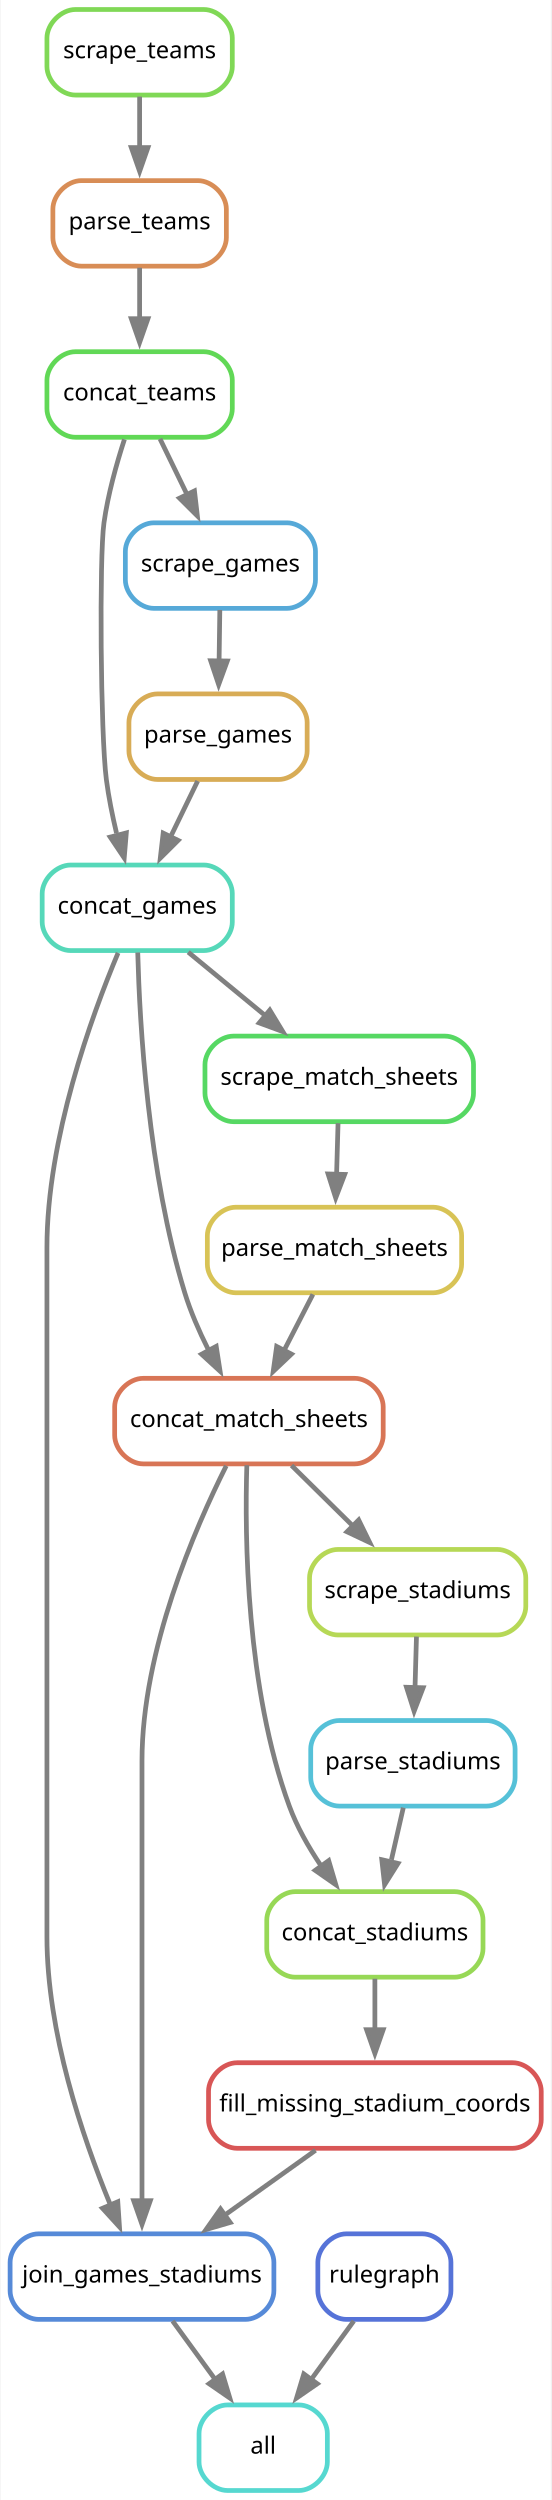
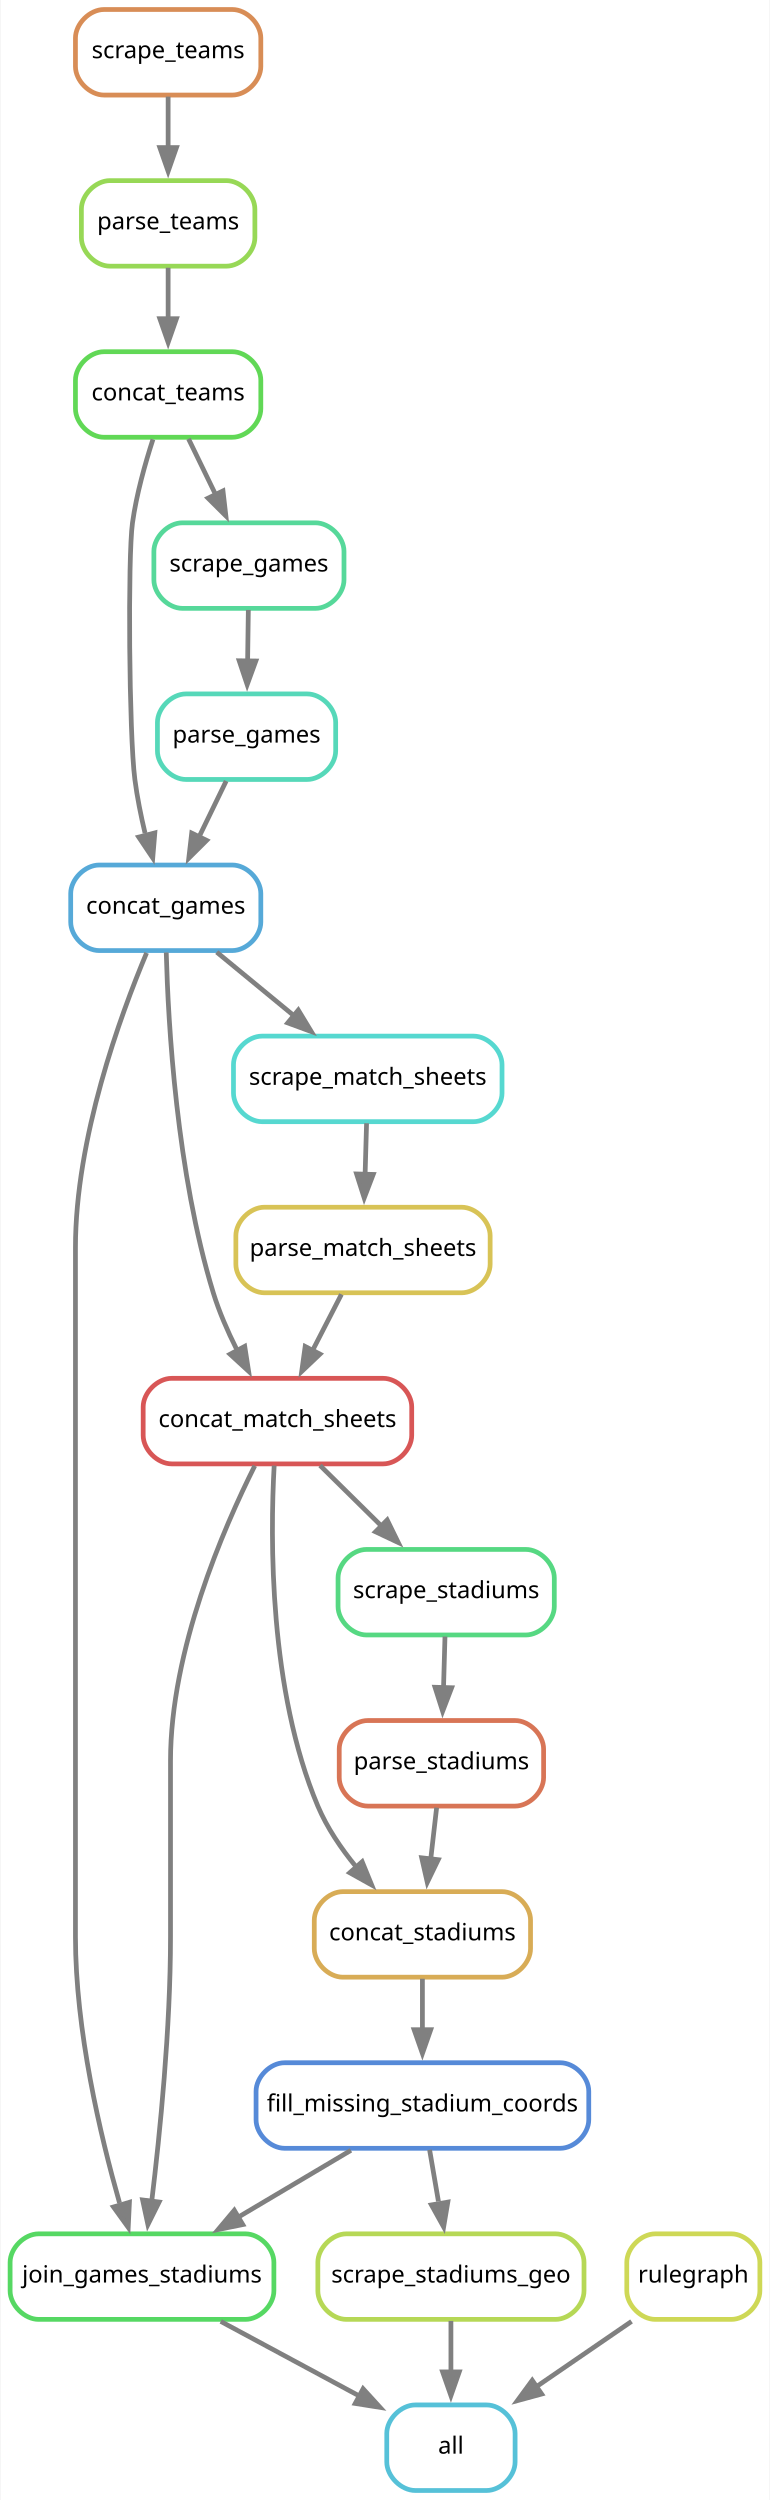
- <svg xmlns="http://www.w3.org/2000/svg" width="232pt" height="1052pt" viewBox="0.00 0.00 231.50 1052.00">
+ <svg xmlns="http://www.w3.org/2000/svg" width="324pt" height="1052pt" viewBox="0.00 0.00 323.50 1052.00">
  <g id="graph0" class="graph" transform="scale(1 1) rotate(0) translate(4 1048)">
-     <polygon fill="white" stroke="none" points="-4,4 -4,-1048 227.5,-1048 227.5,4 -4,4" />
+     <polygon fill="white" stroke="none" points="-4,4 -4,-1048 319.5,-1048 319.5,4 -4,4" />
    <g id="node1" class="node">
-       <path fill="none" stroke="#56d8d0" stroke-width="2" d="M121.5,-36C121.5,-36 91.5,-36 91.5,-36 85.5,-36 79.5,-30 79.5,-24 79.5,-24 79.5,-12 79.5,-12 79.5,-6 85.5,0 91.5,0 91.5,0 121.5,0 121.5,0 127.5,0 133.5,-6 133.5,-12 133.5,-12 133.5,-24 133.5,-24 133.5,-30 127.5,-36 121.5,-36" />
-       <text text-anchor="middle" x="106.5" y="-15.5" font-family="sans" font-size="10.00">all</text>
+       <path fill="none" stroke="#56c1d8" stroke-width="2" d="M200.5,-36C200.5,-36 170.5,-36 170.5,-36 164.5,-36 158.5,-30 158.5,-24 158.5,-24 158.5,-12 158.5,-12 158.5,-6 164.5,0 170.5,0 170.5,0 200.5,0 200.5,0 206.5,0 212.5,-6 212.5,-12 212.5,-12 212.5,-24 212.5,-24 212.5,-30 206.5,-36 200.5,-36" />
+       <text text-anchor="middle" x="185.5" y="-15.5" font-family="sans" font-size="10.00">all</text>
    </g>
    <g id="node2" class="node">
-       <path fill="none" stroke="#568ad8" stroke-width="2" d="M99,-108C99,-108 12,-108 12,-108 6,-108 0,-102 0,-96 0,-96 0,-84 0,-84 0,-78 6,-72 12,-72 12,-72 99,-72 99,-72 105,-72 111,-78 111,-84 111,-84 111,-96 111,-96 111,-102 105,-108 99,-108" />
+       <path fill="none" stroke="#56d863" stroke-width="2" d="M99,-108C99,-108 12,-108 12,-108 6,-108 0,-102 0,-96 0,-96 0,-84 0,-84 0,-78 6,-72 12,-72 12,-72 99,-72 99,-72 105,-72 111,-78 111,-84 111,-84 111,-96 111,-96 111,-102 105,-108 99,-108" />
      <text text-anchor="middle" x="55.5" y="-87.5" font-family="sans" font-size="10.00">join_games_stadiums</text>
    </g>
-     <g id="edge1" class="edge">
-       <path fill="none" stroke="grey" stroke-width="2" d="M68.37,-71.34C73.7,-64.01 80.03,-55.34 85.97,-47.18" />
-       <polygon fill="grey" stroke="grey" stroke-width="2" points="89.4,-49.05 92.46,-38.9 83.74,-44.92 89.4,-49.05" />
+     <g id="edge3" class="edge">
+       <path fill="none" stroke="grey" stroke-width="2" d="M88.64,-71.15C106.25,-61.67 128,-49.96 146.43,-40.04" />
+       <polygon fill="grey" stroke="grey" stroke-width="2" points="148.55,-42.8 155.69,-34.97 145.23,-36.63 148.55,-42.8" />
    </g>
    <g id="node3" class="node">
-       <path fill="none" stroke="#56d8b9" stroke-width="2" d="M81.5,-684C81.5,-684 25.5,-684 25.5,-684 19.5,-684 13.5,-678 13.5,-672 13.5,-672 13.5,-660 13.5,-660 13.5,-654 19.5,-648 25.5,-648 25.5,-648 81.5,-648 81.5,-648 87.5,-648 93.5,-654 93.5,-660 93.5,-660 93.5,-672 93.5,-672 93.5,-678 87.5,-684 81.5,-684" />
-       <text text-anchor="middle" x="53.5" y="-663.5" font-family="sans" font-size="10.00">concat_games</text>
+       <path fill="none" stroke="#56a9d8" stroke-width="2" d="M93.5,-684C93.5,-684 37.5,-684 37.5,-684 31.5,-684 25.5,-678 25.5,-672 25.5,-672 25.5,-660 25.5,-660 25.5,-654 31.5,-648 37.5,-648 37.5,-648 93.5,-648 93.5,-648 99.5,-648 105.5,-654 105.5,-660 105.5,-660 105.5,-672 105.5,-672 105.5,-678 99.5,-684 93.5,-684" />
+       <text text-anchor="middle" x="65.5" y="-663.5" font-family="sans" font-size="10.00">concat_games</text>
    </g>
-     <g id="edge3" class="edge">
-       <path fill="none" stroke="grey" stroke-width="2" d="M45.44,-647.03C34.29,-620.48 15.5,-568.94 15.5,-523 15.5,-523 15.5,-523 15.5,-233 15.5,-193.02 30.37,-149 41.98,-120.73" />
-       <polygon fill="grey" stroke="grey" stroke-width="2" points="45.31,-121.5 46.02,-110.92 38.87,-118.75 45.31,-121.5" />
+     <g id="edge4" class="edge">
+       <path fill="none" stroke="grey" stroke-width="2" d="M57.44,-647.03C46.29,-620.48 27.5,-568.94 27.5,-523 27.5,-523 27.5,-523 27.5,-233 27.5,-193.74 37.93,-149.5 46.06,-120.99" />
+       <polygon fill="grey" stroke="grey" stroke-width="2" points="50.21,-121.29 49.7,-110.71 43.5,-119.31 50.21,-121.29" />
    </g>
    <g id="node9" class="node">
-       <path fill="none" stroke="#d87556" stroke-width="2" d="M145,-468C145,-468 56,-468 56,-468 50,-468 44,-462 44,-456 44,-456 44,-444 44,-444 44,-438 50,-432 56,-432 56,-432 145,-432 145,-432 151,-432 157,-438 157,-444 157,-444 157,-456 157,-456 157,-462 151,-468 145,-468" />
-       <text text-anchor="middle" x="100.5" y="-447.5" font-family="sans" font-size="10.00">concat_match_sheets</text>
+       <path fill="none" stroke="#d85656" stroke-width="2" d="M157,-468C157,-468 68,-468 68,-468 62,-468 56,-462 56,-456 56,-456 56,-444 56,-444 56,-438 62,-432 68,-432 68,-432 157,-432 157,-432 163,-432 169,-438 169,-444 169,-444 169,-456 169,-456 169,-462 163,-468 157,-468" />
+       <text text-anchor="middle" x="112.5" y="-447.5" font-family="sans" font-size="10.00">concat_match_sheets</text>
+     </g>
+     <g id="edge13" class="edge">
+       <path fill="none" stroke="grey" stroke-width="2" d="M65.71,-647.19C66.51,-617.05 70.07,-554.36 85.5,-504 87.93,-496.06 91.5,-487.88 95.25,-480.39" />
+       <polygon fill="grey" stroke="grey" stroke-width="2" points="98.73,-481.45 100.36,-470.98 92.56,-478.14 98.73,-481.45" />
+     </g>
+     <g id="node11" class="node">
+       <path fill="none" stroke="#56d8d0" stroke-width="2" d="M195,-612C195,-612 106,-612 106,-612 100,-612 94,-606 94,-600 94,-600 94,-588 94,-588 94,-582 100,-576 106,-576 106,-576 195,-576 195,-576 201,-576 207,-582 207,-588 207,-588 207,-600 207,-600 207,-606 201,-612 195,-612" />
+       <text text-anchor="middle" x="150.5" y="-591.5" font-family="sans" font-size="10.00">scrape_match_sheets</text>
+     </g>
+     <g id="edge16" class="edge">
+       <path fill="none" stroke="grey" stroke-width="2" d="M86.95,-647.34C96.64,-639.36 108.28,-629.77 118.94,-620.99" />
+       <polygon fill="grey" stroke="grey" stroke-width="2" points="121.27,-622.96 126.76,-613.9 116.82,-617.56 121.27,-622.96" />
+     </g>
+     <g id="node4" class="node">
+       <path fill="none" stroke="#61d856" stroke-width="2" d="M93.5,-900C93.5,-900 39.5,-900 39.5,-900 33.5,-900 27.5,-894 27.5,-888 27.5,-888 27.5,-876 27.5,-876 27.5,-870 33.5,-864 39.5,-864 39.5,-864 93.5,-864 93.5,-864 99.5,-864 105.5,-870 105.5,-876 105.5,-876 105.5,-888 105.5,-888 105.5,-894 99.5,-900 93.5,-900" />
+       <text text-anchor="middle" x="66.5" y="-879.5" font-family="sans" font-size="10.00">concat_teams</text>
+     </g>
+     <g id="edge8" class="edge">
+       <path fill="none" stroke="grey" stroke-width="2" d="M60.11,-863.11C56.82,-852.96 53.16,-839.93 51.5,-828 49.5,-813.57 50.05,-739.16 52.5,-720 53.45,-712.6 55.04,-704.74 56.79,-697.4" />
+       <polygon fill="grey" stroke="grey" stroke-width="2" points="60.9,-697.52 60.02,-686.96 54.12,-695.76 60.9,-697.52" />
+     </g>
+     <g id="node8" class="node">
+       <path fill="none" stroke="#56d89a" stroke-width="2" d="M128.5,-828C128.5,-828 72.5,-828 72.5,-828 66.5,-828 60.5,-822 60.5,-816 60.5,-816 60.5,-804 60.5,-804 60.5,-798 66.5,-792 72.5,-792 72.5,-792 128.5,-792 128.5,-792 134.5,-792 140.5,-798 140.5,-804 140.5,-804 140.5,-816 140.5,-816 140.5,-822 134.5,-828 128.5,-828" />
+       <text text-anchor="middle" x="100.5" y="-807.5" font-family="sans" font-size="10.00">scrape_games</text>
    </g>
    <g id="edge12" class="edge">
-       <path fill="none" stroke="grey" stroke-width="2" d="M53.71,-647.19C54.51,-617.05 58.07,-554.36 73.5,-504 75.93,-496.06 79.5,-487.88 83.25,-480.39" />
-       <polygon fill="grey" stroke="grey" stroke-width="2" points="86.73,-481.45 88.36,-470.98 80.56,-478.14 86.73,-481.45" />
+       <path fill="none" stroke="grey" stroke-width="2" d="M75.08,-863.34C78.44,-856.43 82.38,-848.31 86.14,-840.56" />
+       <polygon fill="grey" stroke="grey" stroke-width="2" points="89.58,-841.43 90.8,-830.9 83.29,-838.37 89.58,-841.43" />
    </g>
-     <g id="node11" class="node">
-       <path fill="none" stroke="#56d863" stroke-width="2" d="M183,-612C183,-612 94,-612 94,-612 88,-612 82,-606 82,-600 82,-600 82,-588 82,-588 82,-582 88,-576 94,-576 94,-576 183,-576 183,-576 189,-576 195,-582 195,-588 195,-588 195,-600 195,-600 195,-606 189,-612 183,-612" />
-       <text text-anchor="middle" x="138.5" y="-591.5" font-family="sans" font-size="10.00">scrape_match_sheets</text>
+     <g id="node5" class="node">
+       <path fill="none" stroke="#97d856" stroke-width="2" d="M91,-972C91,-972 42,-972 42,-972 36,-972 30,-966 30,-960 30,-960 30,-948 30,-948 30,-942 36,-936 42,-936 42,-936 91,-936 91,-936 97,-936 103,-942 103,-948 103,-948 103,-960 103,-960 103,-966 97,-972 91,-972" />
+       <text text-anchor="middle" x="66.5" y="-951.5" font-family="sans" font-size="10.00">parse_teams</text>
+     </g>
+     <g id="edge9" class="edge">
+       <path fill="none" stroke="grey" stroke-width="2" d="M66.5,-935.34C66.5,-928.75 66.5,-921.08 66.5,-913.67" />
+       <polygon fill="grey" stroke="grey" stroke-width="2" points="70,-913.9 66.5,-903.9 63,-913.9 70,-913.9" />
+     </g>
+     <g id="node6" class="node">
+       <path fill="none" stroke="#d88d56" stroke-width="2" d="M93.5,-1044C93.5,-1044 39.5,-1044 39.5,-1044 33.5,-1044 27.5,-1038 27.5,-1032 27.5,-1032 27.5,-1020 27.5,-1020 27.5,-1014 33.5,-1008 39.5,-1008 39.5,-1008 93.5,-1008 93.5,-1008 99.5,-1008 105.5,-1014 105.5,-1020 105.5,-1020 105.5,-1032 105.5,-1032 105.5,-1038 99.5,-1044 93.5,-1044" />
+       <text text-anchor="middle" x="66.5" y="-1023.5" font-family="sans" font-size="10.00">scrape_teams</text>
+     </g>
+     <g id="edge10" class="edge">
+       <path fill="none" stroke="grey" stroke-width="2" d="M66.5,-1007.34C66.5,-1000.75 66.5,-993.08 66.5,-985.67" />
+       <polygon fill="grey" stroke="grey" stroke-width="2" points="70,-985.9 66.5,-975.9 63,-985.9 70,-985.9" />
+     </g>
+     <g id="node7" class="node">
+       <path fill="none" stroke="#56d8b9" stroke-width="2" d="M125,-756C125,-756 74,-756 74,-756 68,-756 62,-750 62,-744 62,-744 62,-732 62,-732 62,-726 68,-720 74,-720 74,-720 125,-720 125,-720 131,-720 137,-726 137,-732 137,-732 137,-744 137,-744 137,-750 131,-756 125,-756" />
+       <text text-anchor="middle" x="99.5" y="-735.5" font-family="sans" font-size="10.00">parse_games</text>
+     </g>
+     <g id="edge7" class="edge">
+       <path fill="none" stroke="grey" stroke-width="2" d="M90.92,-719.34C87.56,-712.43 83.62,-704.31 79.86,-696.56" />
+       <polygon fill="grey" stroke="grey" stroke-width="2" points="82.71,-694.37 75.2,-686.9 76.42,-697.43 82.71,-694.37" />
+     </g>
+     <g id="edge11" class="edge">
+       <path fill="none" stroke="grey" stroke-width="2" d="M100.25,-791.34C100.15,-784.75 100.04,-777.08 99.94,-769.67" />
+       <polygon fill="grey" stroke="grey" stroke-width="2" points="103.4,-769.85 99.76,-759.9 96.4,-769.95 103.4,-769.85" />
+     </g>
+     <g id="edge5" class="edge">
+       <path fill="none" stroke="grey" stroke-width="2" d="M102.96,-431.19C89.75,-404.84 67.5,-353.55 67.5,-307 67.5,-307 67.5,-307 67.5,-233 67.5,-194.52 63.07,-150.37 59.59,-121.66" />
+       <polygon fill="grey" stroke="grey" stroke-width="2" points="62.71,-121.38 57.99,-111.89 55.76,-122.25 62.71,-121.38" />
+     </g>
+     <g id="node13" class="node">
+       <path fill="none" stroke="#d8ac56" stroke-width="2" d="M207,-252C207,-252 140,-252 140,-252 134,-252 128,-246 128,-240 128,-240 128,-228 128,-228 128,-222 134,-216 140,-216 140,-216 207,-216 207,-216 213,-216 219,-222 219,-228 219,-228 219,-240 219,-240 219,-246 213,-252 207,-252" />
+       <text text-anchor="middle" x="173.5" y="-231.5" font-family="sans" font-size="10.00">concat_stadiums</text>
+     </g>
+     <g id="edge19" class="edge">
+       <path fill="none" stroke="grey" stroke-width="2" d="M111.12,-431.26C109.43,-400.69 108.97,-336.69 129.5,-288 133.33,-278.91 139.27,-270.17 145.55,-262.51" />
+       <polygon fill="grey" stroke="grey" stroke-width="2" points="148.15,-264.59 152.16,-254.79 142.91,-259.95 148.15,-264.59" />
+     </g>
+     <g id="node15" class="node">
+       <path fill="none" stroke="#56d882" stroke-width="2" d="M217,-396C217,-396 150,-396 150,-396 144,-396 138,-390 138,-384 138,-384 138,-372 138,-372 138,-366 144,-360 150,-360 150,-360 217,-360 217,-360 223,-360 229,-366 229,-372 229,-372 229,-384 229,-384 229,-390 223,-396 217,-396" />
+       <text text-anchor="middle" x="183.5" y="-375.5" font-family="sans" font-size="10.00">scrape_stadiums</text>
+     </g>
+     <g id="edge21" class="edge">
+       <path fill="none" stroke="grey" stroke-width="2" d="M130.42,-431.34C138.26,-423.6 147.64,-414.36 156.31,-405.81" />
+       <polygon fill="grey" stroke="grey" stroke-width="2" points="158.68,-408.41 163.34,-398.9 153.76,-403.43 158.68,-408.41" />
+     </g>
+     <g id="node10" class="node">
+       <path fill="none" stroke="#d8c356" stroke-width="2" d="M190,-540C190,-540 107,-540 107,-540 101,-540 95,-534 95,-528 95,-528 95,-516 95,-516 95,-510 101,-504 107,-504 107,-504 190,-504 190,-504 196,-504 202,-510 202,-516 202,-516 202,-528 202,-528 202,-534 196,-540 190,-540" />
+       <text text-anchor="middle" x="148.5" y="-519.5" font-family="sans" font-size="10.00">parse_match_sheets</text>
+     </g>
+     <g id="edge14" class="edge">
+       <path fill="none" stroke="grey" stroke-width="2" d="M139.42,-503.34C135.82,-496.34 131.59,-488.12 127.56,-480.28" />
+       <polygon fill="grey" stroke="grey" stroke-width="2" points="130.39,-478.19 122.71,-470.9 124.17,-481.4 130.39,-478.19" />
    </g>
    <g id="edge15" class="edge">
-       <path fill="none" stroke="grey" stroke-width="2" d="M74.95,-647.34C84.64,-639.36 96.28,-629.77 106.94,-620.99" />
-       <polygon fill="grey" stroke="grey" stroke-width="2" points="109.27,-622.96 114.76,-613.9 104.82,-617.56 109.27,-622.96" />
+       <path fill="none" stroke="grey" stroke-width="2" d="M150,-575.34C149.81,-568.75 149.59,-561.08 149.38,-553.67" />
+       <polygon fill="grey" stroke="grey" stroke-width="2" points="152.8,-553.8 149.01,-543.9 145.8,-554 152.8,-553.8" />
    </g>
-     <g id="node4" class="node">
-       <path fill="none" stroke="#61d856" stroke-width="2" d="M81.5,-900C81.5,-900 27.5,-900 27.5,-900 21.5,-900 15.5,-894 15.5,-888 15.5,-888 15.5,-876 15.5,-876 15.5,-870 21.5,-864 27.5,-864 27.5,-864 81.5,-864 81.5,-864 87.5,-864 93.5,-870 93.5,-876 93.5,-876 93.5,-888 93.5,-888 93.5,-894 87.5,-900 81.5,-900" />
-       <text text-anchor="middle" x="54.5" y="-879.5" font-family="sans" font-size="10.00">concat_teams</text>
+     <g id="node12" class="node">
+       <path fill="none" stroke="#568ad8" stroke-width="2" d="M231.5,-180C231.5,-180 115.5,-180 115.5,-180 109.5,-180 103.5,-174 103.5,-168 103.5,-168 103.5,-156 103.5,-156 103.5,-150 109.5,-144 115.5,-144 115.5,-144 231.5,-144 231.5,-144 237.5,-144 243.5,-150 243.5,-156 243.5,-156 243.5,-168 243.5,-168 243.5,-174 237.5,-180 231.5,-180" />
+       <text text-anchor="middle" x="173.5" y="-159.5" font-family="sans" font-size="10.00">fill_missing_stadium_coords</text>
    </g>
    <g id="edge6" class="edge">
-       <path fill="none" stroke="grey" stroke-width="2" d="M48.11,-863.11C44.82,-852.96 41.16,-839.93 39.5,-828 37.5,-813.57 38.05,-739.16 40.5,-720 41.45,-712.6 43.04,-704.74 44.79,-697.4" />
-       <polygon fill="grey" stroke="grey" stroke-width="2" points="48.9,-697.52 48.02,-686.96 42.12,-695.76 48.9,-697.52" />
+       <path fill="none" stroke="grey" stroke-width="2" d="M143.42,-143.15C129.13,-134.68 111.84,-124.42 96.39,-115.25" />
+       <polygon fill="grey" stroke="grey" stroke-width="2" points="97.91,-111.9 87.53,-109.81 94.34,-117.92 97.91,-111.9" />
    </g>
-     <g id="node8" class="node">
-       <path fill="none" stroke="#56a9d8" stroke-width="2" d="M116.5,-828C116.5,-828 60.5,-828 60.5,-828 54.5,-828 48.5,-822 48.5,-816 48.5,-816 48.5,-804 48.5,-804 48.5,-798 54.5,-792 60.5,-792 60.5,-792 116.5,-792 116.5,-792 122.5,-792 128.5,-798 128.5,-804 128.5,-804 128.5,-816 128.5,-816 128.5,-822 122.5,-828 116.5,-828" />
-       <text text-anchor="middle" x="88.5" y="-807.5" font-family="sans" font-size="10.00">scrape_games</text>
+     <g id="node16" class="node">
+       <path fill="none" stroke="#b6d856" stroke-width="2" d="M229.5,-108C229.5,-108 141.5,-108 141.5,-108 135.5,-108 129.5,-102 129.5,-96 129.5,-96 129.5,-84 129.5,-84 129.5,-78 135.5,-72 141.5,-72 141.5,-72 229.5,-72 229.5,-72 235.5,-72 241.5,-78 241.5,-84 241.5,-84 241.5,-96 241.5,-96 241.5,-102 235.5,-108 229.5,-108" />
+       <text text-anchor="middle" x="185.5" y="-87.5" font-family="sans" font-size="10.00">scrape_stadiums_geo</text>
    </g>
-     <g id="edge11" class="edge">
-       <path fill="none" stroke="grey" stroke-width="2" d="M63.08,-863.34C66.44,-856.43 70.38,-848.31 74.14,-840.56" />
-       <polygon fill="grey" stroke="grey" stroke-width="2" points="77.58,-841.43 78.8,-830.9 71.29,-838.37 77.58,-841.43" />
-     </g>
-     <g id="node5" class="node">
-       <path fill="none" stroke="#d88d56" stroke-width="2" d="M79,-972C79,-972 30,-972 30,-972 24,-972 18,-966 18,-960 18,-960 18,-948 18,-948 18,-942 24,-936 30,-936 30,-936 79,-936 79,-936 85,-936 91,-942 91,-948 91,-948 91,-960 91,-960 91,-966 85,-972 79,-972" />
-       <text text-anchor="middle" x="54.5" y="-951.5" font-family="sans" font-size="10.00">parse_teams</text>
-     </g>
-     <g id="edge8" class="edge">
-       <path fill="none" stroke="grey" stroke-width="2" d="M54.5,-935.34C54.5,-928.75 54.5,-921.08 54.5,-913.67" />
-       <polygon fill="grey" stroke="grey" stroke-width="2" points="58,-913.9 54.5,-903.9 51,-913.9 58,-913.9" />
-     </g>
-     <g id="node6" class="node">
-       <path fill="none" stroke="#80d856" stroke-width="2" d="M81.5,-1044C81.5,-1044 27.5,-1044 27.5,-1044 21.5,-1044 15.5,-1038 15.5,-1032 15.5,-1032 15.5,-1020 15.5,-1020 15.5,-1014 21.5,-1008 27.5,-1008 27.5,-1008 81.5,-1008 81.5,-1008 87.5,-1008 93.5,-1014 93.5,-1020 93.5,-1020 93.5,-1032 93.5,-1032 93.5,-1038 87.5,-1044 81.5,-1044" />
-       <text text-anchor="middle" x="54.5" y="-1023.5" font-family="sans" font-size="10.00">scrape_teams</text>
-     </g>
-     <g id="edge9" class="edge">
-       <path fill="none" stroke="grey" stroke-width="2" d="M54.5,-1007.34C54.5,-1000.75 54.5,-993.08 54.5,-985.67" />
-       <polygon fill="grey" stroke="grey" stroke-width="2" points="58,-985.9 54.5,-975.9 51,-985.9 58,-985.9" />
-     </g>
-     <g id="node7" class="node">
-       <path fill="none" stroke="#d8ac56" stroke-width="2" d="M113,-756C113,-756 62,-756 62,-756 56,-756 50,-750 50,-744 50,-744 50,-732 50,-732 50,-726 56,-720 62,-720 62,-720 113,-720 113,-720 119,-720 125,-726 125,-732 125,-732 125,-744 125,-744 125,-750 119,-756 113,-756" />
-       <text text-anchor="middle" x="87.5" y="-735.5" font-family="sans" font-size="10.00">parse_games</text>
-     </g>
-     <g id="edge7" class="edge">
-       <path fill="none" stroke="grey" stroke-width="2" d="M78.92,-719.34C75.56,-712.43 71.62,-704.31 67.86,-696.56" />
-       <polygon fill="grey" stroke="grey" stroke-width="2" points="70.71,-694.37 63.2,-686.9 64.42,-697.43 70.71,-694.37" />
-     </g>
-     <g id="edge10" class="edge">
-       <path fill="none" stroke="grey" stroke-width="2" d="M88.25,-791.34C88.15,-784.75 88.04,-777.08 87.94,-769.67" />
-       <polygon fill="grey" stroke="grey" stroke-width="2" points="91.4,-769.85 87.76,-759.9 84.4,-769.95 91.4,-769.85" />
-     </g>
-     <g id="edge4" class="edge">
-       <path fill="none" stroke="grey" stroke-width="2" d="M90.96,-431.19C77.75,-404.84 55.5,-353.55 55.5,-307 55.5,-307 55.5,-307 55.5,-233 55.5,-194.65 55.5,-150.48 55.5,-121.72" />
-       <polygon fill="grey" stroke="grey" stroke-width="2" points="59,-121.93 55.5,-111.93 52,-121.93 59,-121.93" />
-     </g>
-     <g id="node13" class="node">
-       <path fill="none" stroke="#97d856" stroke-width="2" d="M187,-252C187,-252 120,-252 120,-252 114,-252 108,-246 108,-240 108,-240 108,-228 108,-228 108,-222 114,-216 120,-216 120,-216 187,-216 187,-216 193,-216 199,-222 199,-228 199,-228 199,-240 199,-240 199,-246 193,-252 187,-252" />
-       <text text-anchor="middle" x="153.5" y="-231.5" font-family="sans" font-size="10.00">concat_stadiums</text>
+     <g id="edge22" class="edge">
+       <path fill="none" stroke="grey" stroke-width="2" d="M176.53,-143.34C177.66,-136.75 178.97,-129.08 180.24,-121.67" />
+       <polygon fill="grey" stroke="grey" stroke-width="2" points="184.19,-121.35 182.43,-110.9 177.29,-120.17 184.19,-121.35" />
    </g>
    <g id="edge17" class="edge">
-       <path fill="none" stroke="grey" stroke-width="2" d="M99.62,-431.46C98.68,-401.19 99.33,-337.62 117.5,-288 120.63,-279.44 125.45,-270.93 130.55,-263.31" />
-       <polygon fill="grey" stroke="grey" stroke-width="2" points="134.06,-265.05 137.07,-254.89 128.38,-260.95 134.06,-265.05" />
+       <path fill="none" stroke="grey" stroke-width="2" d="M173.5,-215.34C173.5,-208.75 173.5,-201.08 173.5,-193.67" />
+       <polygon fill="grey" stroke="grey" stroke-width="2" points="177,-193.9 173.5,-183.9 170,-193.9 177,-193.9" />
    </g>
-     <g id="node15" class="node">
-       <path fill="none" stroke="#b6d856" stroke-width="2" d="M205,-396C205,-396 138,-396 138,-396 132,-396 126,-390 126,-384 126,-384 126,-372 126,-372 126,-366 132,-360 138,-360 138,-360 205,-360 205,-360 211,-360 217,-366 217,-372 217,-372 217,-384 217,-384 217,-390 211,-396 205,-396" />
-       <text text-anchor="middle" x="171.5" y="-375.5" font-family="sans" font-size="10.00">scrape_stadiums</text>
+     <g id="node14" class="node">
+       <path fill="none" stroke="#d87556" stroke-width="2" d="M212.5,-324C212.5,-324 150.5,-324 150.5,-324 144.5,-324 138.5,-318 138.5,-312 138.5,-312 138.5,-300 138.5,-300 138.5,-294 144.5,-288 150.5,-288 150.5,-288 212.5,-288 212.5,-288 218.5,-288 224.5,-294 224.5,-300 224.5,-300 224.5,-312 224.5,-312 224.5,-318 218.5,-324 212.5,-324" />
+       <text text-anchor="middle" x="181.5" y="-303.5" font-family="sans" font-size="10.00">parse_stadiums</text>
+     </g>
+     <g id="edge18" class="edge">
+       <path fill="none" stroke="grey" stroke-width="2" d="M179.48,-287.34C178.73,-280.75 177.85,-273.08 177,-265.67" />
+       <polygon fill="grey" stroke="grey" stroke-width="2" points="180.16,-265.44 175.55,-255.9 173.2,-266.23 180.16,-265.44" />
    </g>
    <g id="edge20" class="edge">
-       <path fill="none" stroke="grey" stroke-width="2" d="M118.42,-431.34C126.26,-423.6 135.64,-414.36 144.31,-405.81" />
-       <polygon fill="grey" stroke="grey" stroke-width="2" points="146.68,-408.41 151.34,-398.9 141.76,-403.43 146.68,-408.41" />
-     </g>
-     <g id="node10" class="node">
-       <path fill="none" stroke="#d8c356" stroke-width="2" d="M178,-540C178,-540 95,-540 95,-540 89,-540 83,-534 83,-528 83,-528 83,-516 83,-516 83,-510 89,-504 95,-504 95,-504 178,-504 178,-504 184,-504 190,-510 190,-516 190,-516 190,-528 190,-528 190,-534 184,-540 178,-540" />
-       <text text-anchor="middle" x="136.5" y="-519.5" font-family="sans" font-size="10.00">parse_match_sheets</text>
-     </g>
-     <g id="edge13" class="edge">
-       <path fill="none" stroke="grey" stroke-width="2" d="M127.42,-503.34C123.82,-496.34 119.59,-488.12 115.56,-480.28" />
-       <polygon fill="grey" stroke="grey" stroke-width="2" points="118.39,-478.19 110.71,-470.9 112.17,-481.4 118.39,-478.19" />
-     </g>
-     <g id="edge14" class="edge">
-       <path fill="none" stroke="grey" stroke-width="2" d="M138,-575.34C137.81,-568.75 137.59,-561.08 137.38,-553.67" />
-       <polygon fill="grey" stroke="grey" stroke-width="2" points="140.8,-553.8 137.01,-543.9 133.8,-554 140.8,-553.8" />
-     </g>
-     <g id="node12" class="node">
-       <path fill="none" stroke="#d85656" stroke-width="2" d="M211.5,-180C211.5,-180 95.5,-180 95.5,-180 89.5,-180 83.5,-174 83.5,-168 83.5,-168 83.5,-156 83.5,-156 83.5,-150 89.5,-144 95.5,-144 95.5,-144 211.5,-144 211.5,-144 217.5,-144 223.5,-150 223.5,-156 223.5,-156 223.5,-168 223.5,-168 223.5,-174 217.5,-180 211.5,-180" />
-       <text text-anchor="middle" x="153.5" y="-159.5" font-family="sans" font-size="10.00">fill_missing_stadium_coords</text>
-     </g>
-     <g id="edge5" class="edge">
-       <path fill="none" stroke="grey" stroke-width="2" d="M128.52,-143.15C117.11,-135.01 103.4,-125.22 90.96,-116.33" />
-       <polygon fill="grey" stroke="grey" stroke-width="2" points="92.61,-112.78 82.44,-109.81 88.54,-118.47 92.61,-112.78" />
-     </g>
-     <g id="edge16" class="edge">
-       <path fill="none" stroke="grey" stroke-width="2" d="M153.5,-215.34C153.5,-208.75 153.5,-201.08 153.5,-193.67" />
-       <polygon fill="grey" stroke="grey" stroke-width="2" points="157,-193.9 153.5,-183.9 150,-193.9 157,-193.9" />
-     </g>
-     <g id="node14" class="node">
-       <path fill="none" stroke="#56c1d8" stroke-width="2" d="M200.5,-324C200.5,-324 138.5,-324 138.5,-324 132.5,-324 126.5,-318 126.5,-312 126.5,-312 126.5,-300 126.5,-300 126.5,-294 132.5,-288 138.5,-288 138.5,-288 200.5,-288 200.5,-288 206.5,-288 212.5,-294 212.5,-300 212.5,-300 212.5,-312 212.5,-312 212.5,-318 206.5,-324 200.5,-324" />
-       <text text-anchor="middle" x="169.5" y="-303.5" font-family="sans" font-size="10.00">parse_stadiums</text>
-     </g>
-     <g id="edge18" class="edge">
-       <path fill="none" stroke="grey" stroke-width="2" d="M165.46,-287.34C163.94,-280.67 162.16,-272.89 160.45,-265.39" />
-       <polygon fill="grey" stroke="grey" stroke-width="2" points="163.23,-263.87 157.59,-254.9 156.41,-265.43 163.23,-263.87" />
-     </g>
-     <g id="edge19" class="edge">
-       <path fill="none" stroke="grey" stroke-width="2" d="M171,-359.34C170.81,-352.75 170.59,-345.08 170.38,-337.67" />
-       <polygon fill="grey" stroke="grey" stroke-width="2" points="173.8,-337.8 170.01,-327.9 166.8,-338 173.8,-337.8" />
-     </g>
-     <g id="node16" class="node">
-       <path fill="none" stroke="#5673d8" stroke-width="2" d="M173.5,-108C173.5,-108 141.5,-108 141.5,-108 135.5,-108 129.5,-102 129.5,-96 129.5,-96 129.5,-84 129.5,-84 129.5,-78 135.5,-72 141.5,-72 141.5,-72 173.5,-72 173.5,-72 179.5,-72 185.5,-78 185.5,-84 185.5,-84 185.5,-96 185.5,-96 185.5,-102 179.5,-108 173.5,-108" />
-       <text text-anchor="middle" x="157.5" y="-87.5" font-family="sans" font-size="10.00">rulegraph</text>
+       <path fill="none" stroke="grey" stroke-width="2" d="M183,-359.34C182.81,-352.75 182.59,-345.08 182.38,-337.67" />
+       <polygon fill="grey" stroke="grey" stroke-width="2" points="185.8,-337.8 182.01,-327.9 178.8,-338 185.8,-337.8" />
    </g>
    <g id="edge2" class="edge">
-       <path fill="none" stroke="grey" stroke-width="2" d="M144.63,-71.34C139.3,-64.01 132.97,-55.34 127.03,-47.18" />
-       <polygon fill="grey" stroke="grey" stroke-width="2" points="129.26,-44.92 120.54,-38.9 123.6,-49.05 129.26,-44.92" />
+       <path fill="none" stroke="grey" stroke-width="2" d="M185.5,-71.34C185.5,-64.75 185.5,-57.08 185.5,-49.67" />
+       <polygon fill="grey" stroke="grey" stroke-width="2" points="189,-49.9 185.5,-39.9 182,-49.9 189,-49.9" />
+     </g>
+     <g id="node17" class="node">
+       <path fill="none" stroke="#ced856" stroke-width="2" d="M303.5,-108C303.5,-108 271.5,-108 271.5,-108 265.5,-108 259.5,-102 259.5,-96 259.5,-96 259.5,-84 259.5,-84 259.5,-78 265.5,-72 271.5,-72 271.5,-72 303.5,-72 303.5,-72 309.5,-72 315.5,-78 315.5,-84 315.5,-84 315.5,-96 315.5,-96 315.5,-102 309.5,-108 303.5,-108" />
+       <text text-anchor="middle" x="287.5" y="-87.5" font-family="sans" font-size="10.00">rulegraph</text>
+     </g>
+     <g id="edge1" class="edge">
+       <path fill="none" stroke="grey" stroke-width="2" d="M261.5,-71.15C249.51,-62.93 235.07,-53.02 222.01,-44.06" />
+       <polygon fill="grey" stroke="grey" stroke-width="2" points="223.68,-40.59 213.46,-37.81 219.72,-46.36 223.68,-40.59" />
    </g>
  </g>
</svg>
